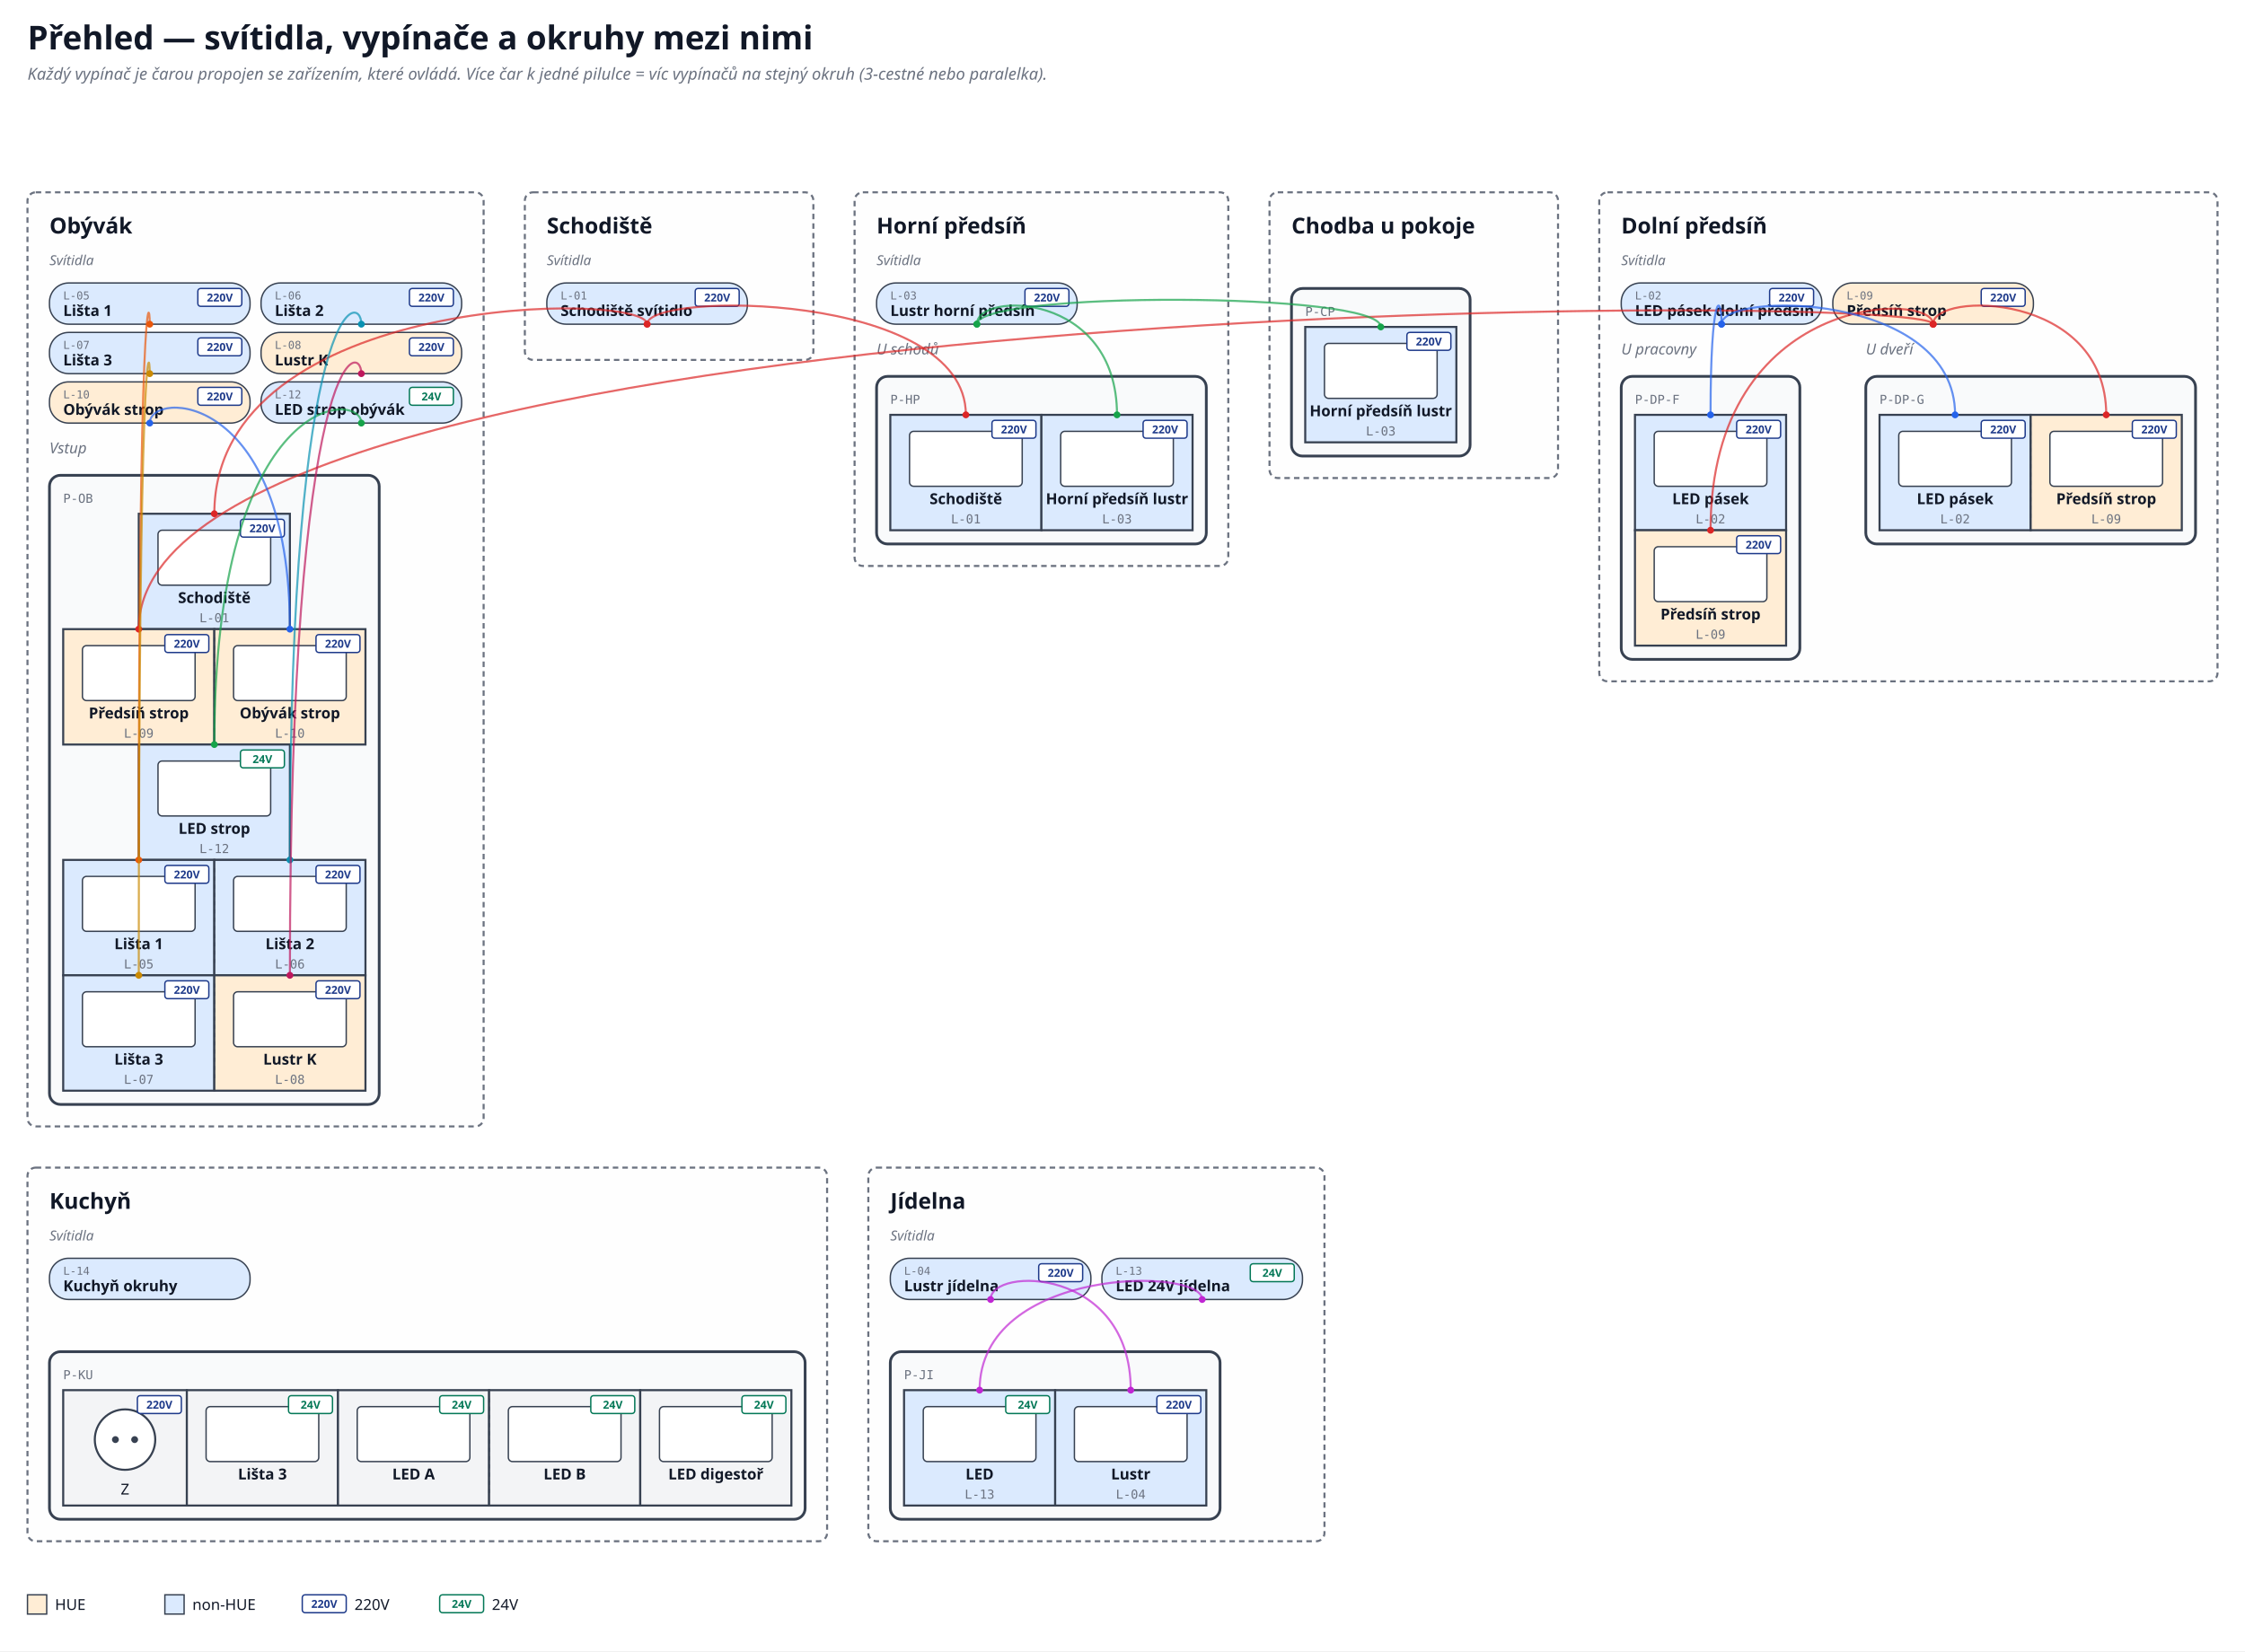
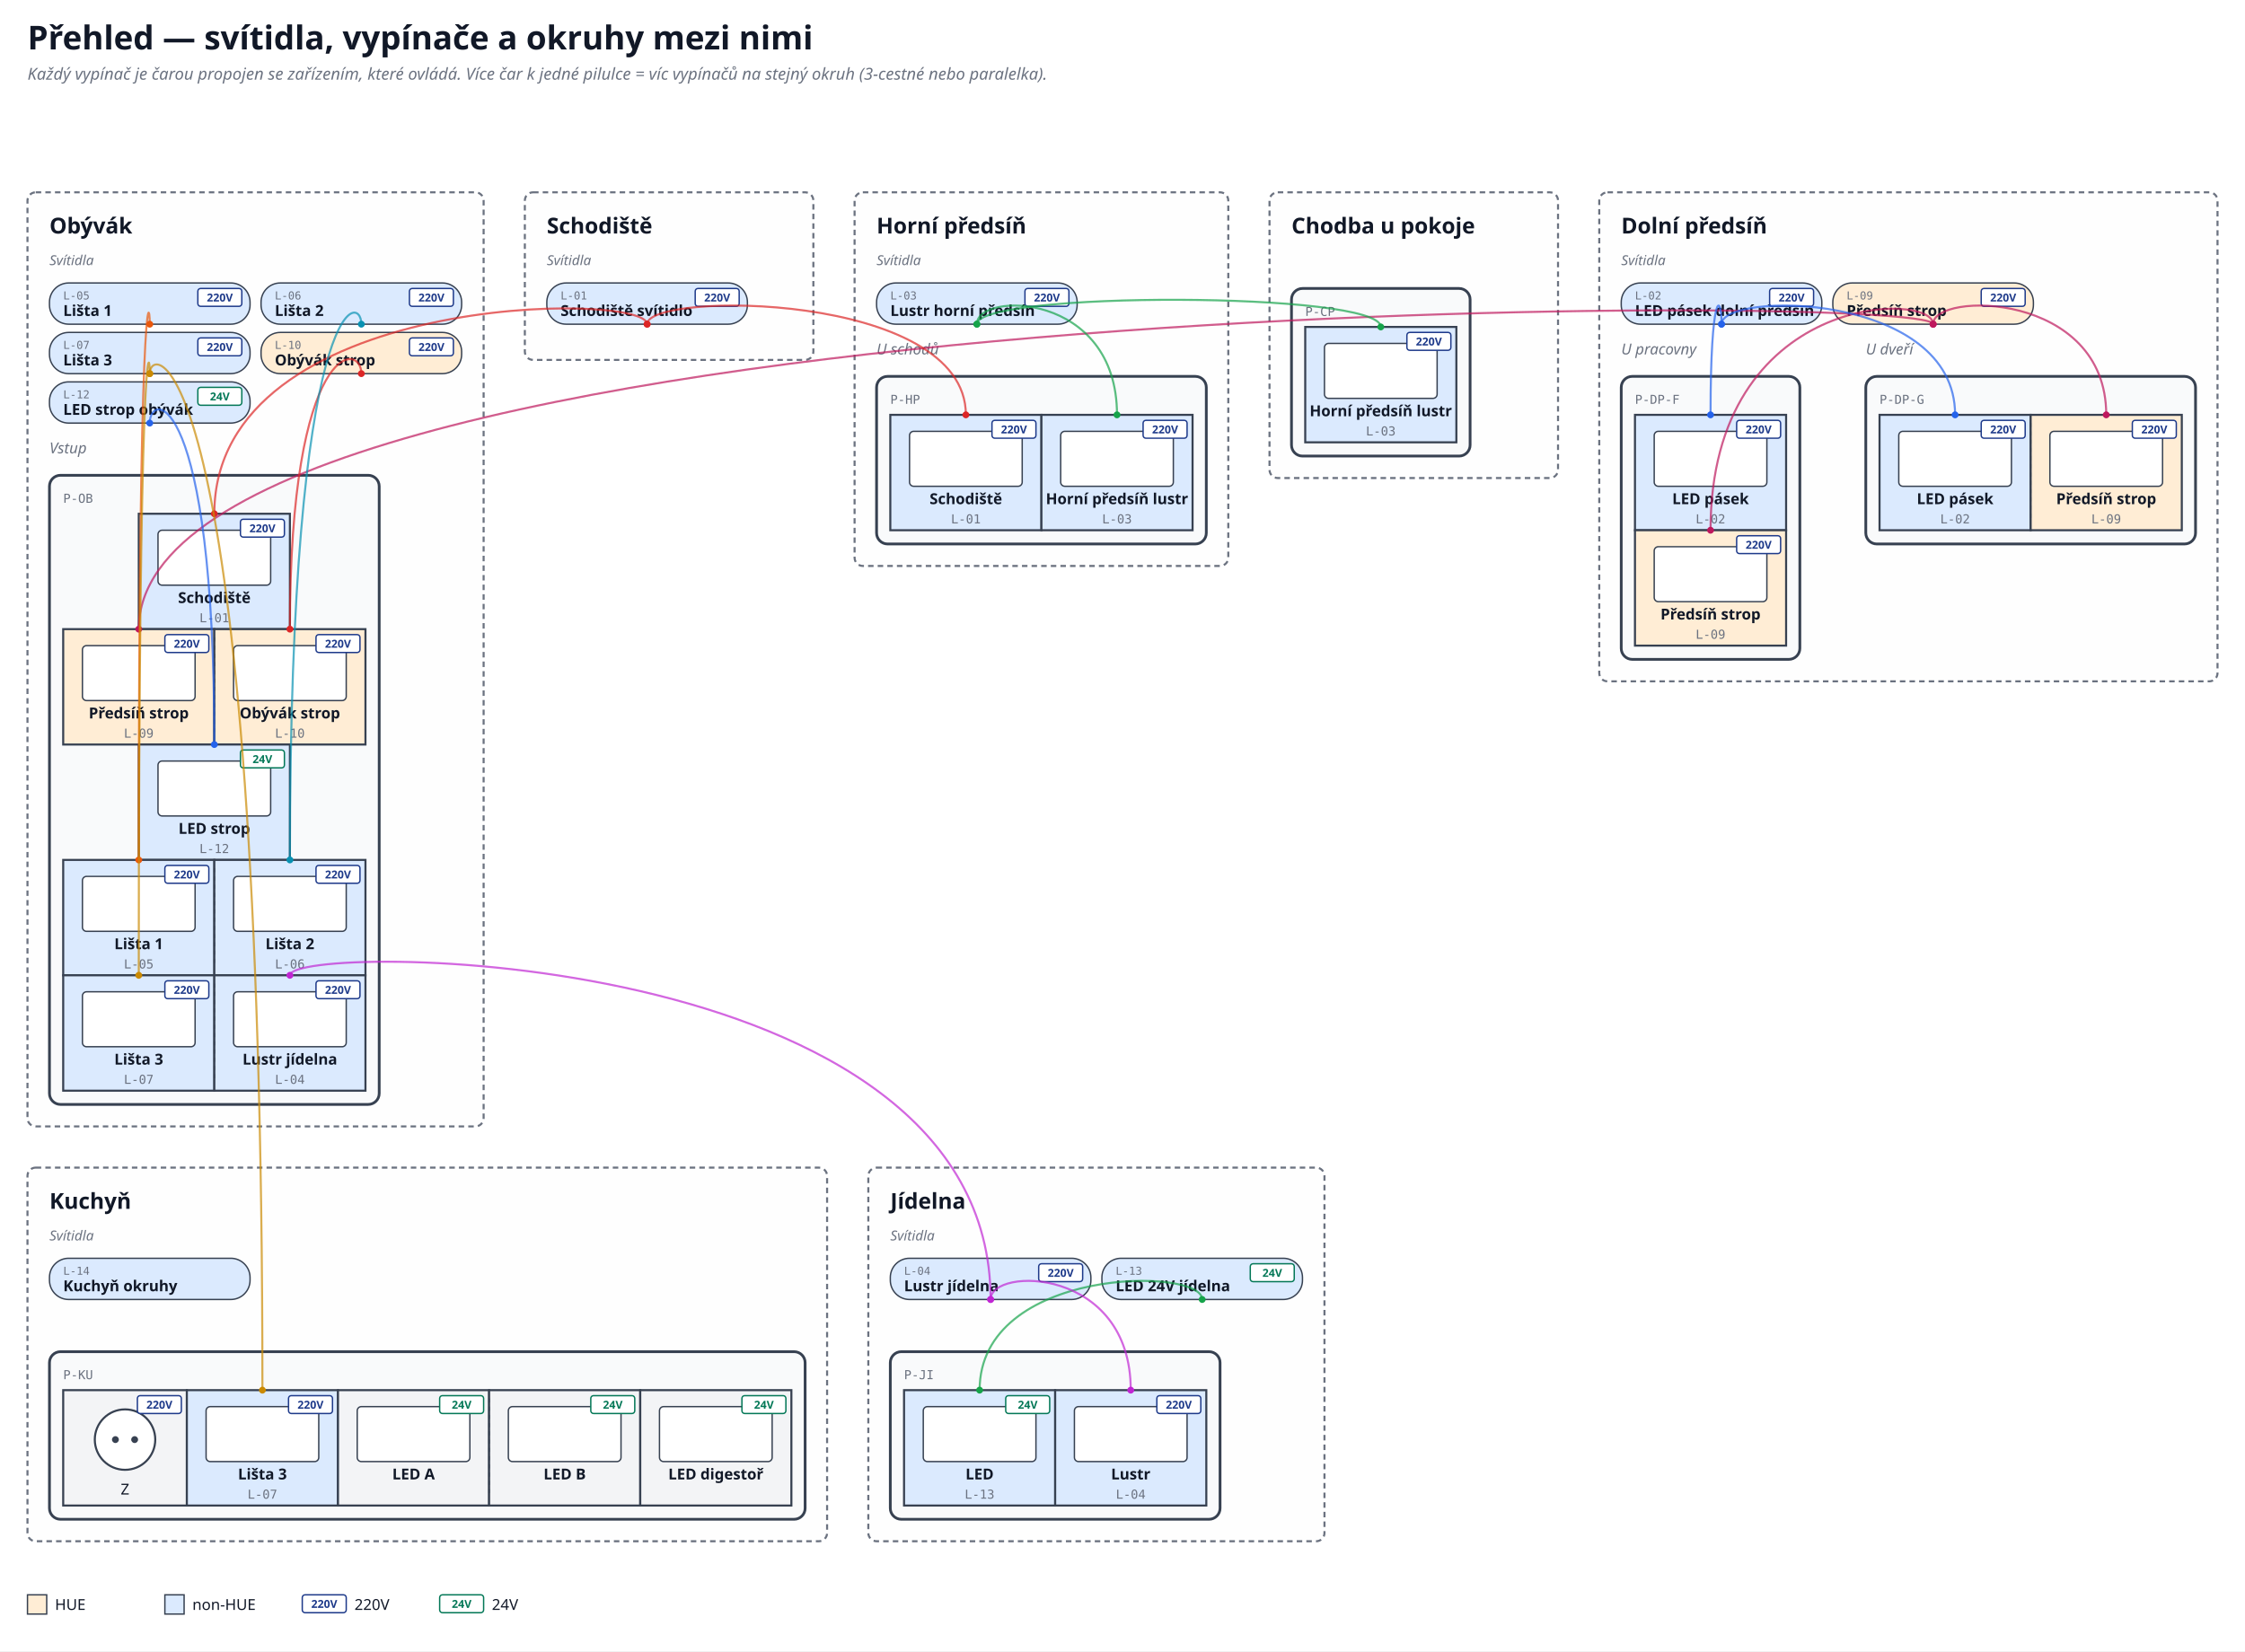
<svg xmlns="http://www.w3.org/2000/svg" viewBox="0 0 1634 1202" width="1634" height="1202" font-family="sans-serif">
  <rect width="100%" height="100%" fill="white" />
  <text x="20" y="36" font-size="24" font-weight="700" fill="#111827">Přehled — svítidla, vypínače a okruhy mezi nimi</text>
  <text x="20" y="58" font-size="12" font-style="italic" fill="#6b7280">Každý vypínač je čarou propojen se zařízením, které ovládá. Více čar k jedné pilulce = víc vypínačů na stejný okruh (3-cestné nebo paralelka).</text>
  <rect x="20" y="140" width="332" height="680" fill="#fefefe" stroke="#6b7280" stroke-width="1.5" stroke-dasharray="4,3" rx="6" ry="6" />
  <text x="36" y="170" font-size="16" font-weight="700" fill="#111827">Obývák</text>
  <text x="36" y="193" font-size="10" font-style="italic" fill="#6b7280">Svítidla</text>
  <rect x="36" y="206" width="146" height="30" fill="#dbeafe" stroke="#374151" stroke-width="1" rx="14" ry="14" />
  <text x="46" y="218" font-family="monospace" font-size="8" fill="#6b7280">L-05</text>
  <text x="46" y="230" font-size="11" font-weight="600" fill="#111827">Lišta 1</text>
  <rect x="144" y="210" width="32" height="13" fill="white" stroke="#1e3a8a" stroke-width="1" rx="2" ry="2" />
  <text x="160.0" y="219.5" text-anchor="middle" font-family="sans-serif" font-size="8" font-weight="700" fill="#1e3a8a">220V</text>
  <rect x="190" y="206" width="146" height="30" fill="#dbeafe" stroke="#374151" stroke-width="1" rx="14" ry="14" />
  <text x="200" y="218" font-family="monospace" font-size="8" fill="#6b7280">L-06</text>
  <text x="200" y="230" font-size="11" font-weight="600" fill="#111827">Lišta 2</text>
  <rect x="298" y="210" width="32" height="13" fill="white" stroke="#1e3a8a" stroke-width="1" rx="2" ry="2" />
  <text x="314.0" y="219.5" text-anchor="middle" font-family="sans-serif" font-size="8" font-weight="700" fill="#1e3a8a">220V</text>
  <rect x="36" y="242" width="146" height="30" fill="#dbeafe" stroke="#374151" stroke-width="1" rx="14" ry="14" />
  <text x="46" y="254" font-family="monospace" font-size="8" fill="#6b7280">L-07</text>
  <text x="46" y="266" font-size="11" font-weight="600" fill="#111827">Lišta 3</text>
  <rect x="144" y="246" width="32" height="13" fill="white" stroke="#1e3a8a" stroke-width="1" rx="2" ry="2" />
  <text x="160.0" y="255.5" text-anchor="middle" font-family="sans-serif" font-size="8" font-weight="700" fill="#1e3a8a">220V</text>
  <rect x="190" y="242" width="146" height="30" fill="#ffedd5" stroke="#374151" stroke-width="1" rx="14" ry="14" />
-   <text x="200" y="254" font-family="monospace" font-size="8" fill="#6b7280">L-08</text>
-   <text x="200" y="266" font-size="11" font-weight="600" fill="#111827">Lustr K</text>
+   <text x="200" y="254" font-family="monospace" font-size="8" fill="#6b7280">L-10</text>
+   <text x="200" y="266" font-size="11" font-weight="600" fill="#111827">Obývák strop</text>
  <rect x="298" y="246" width="32" height="13" fill="white" stroke="#1e3a8a" stroke-width="1" rx="2" ry="2" />
  <text x="314.0" y="255.5" text-anchor="middle" font-family="sans-serif" font-size="8" font-weight="700" fill="#1e3a8a">220V</text>
-   <rect x="36" y="278" width="146" height="30" fill="#ffedd5" stroke="#374151" stroke-width="1" rx="14" ry="14" />
-   <text x="46" y="290" font-family="monospace" font-size="8" fill="#6b7280">L-10</text>
-   <text x="46" y="302" font-size="11" font-weight="600" fill="#111827">Obývák strop</text>
-   <rect x="144" y="282" width="32" height="13" fill="white" stroke="#1e3a8a" stroke-width="1" rx="2" ry="2" />
-   <text x="160.0" y="291.5" text-anchor="middle" font-family="sans-serif" font-size="8" font-weight="700" fill="#1e3a8a">220V</text>
-   <rect x="190" y="278" width="146" height="30" fill="#dbeafe" stroke="#374151" stroke-width="1" rx="14" ry="14" />
-   <text x="200" y="290" font-family="monospace" font-size="8" fill="#6b7280">L-12</text>
-   <text x="200" y="302" font-size="11" font-weight="600" fill="#111827">LED strop obývák</text>
-   <rect x="298" y="282" width="32" height="13" fill="white" stroke="#047857" stroke-width="1" rx="2" ry="2" />
-   <text x="314.0" y="291.5" text-anchor="middle" font-family="sans-serif" font-size="8" font-weight="700" fill="#047857">24V</text>
+   <rect x="36" y="278" width="146" height="30" fill="#dbeafe" stroke="#374151" stroke-width="1" rx="14" ry="14" />
+   <text x="46" y="290" font-family="monospace" font-size="8" fill="#6b7280">L-12</text>
+   <text x="46" y="302" font-size="11" font-weight="600" fill="#111827">LED strop obývák</text>
+   <rect x="144" y="282" width="32" height="13" fill="white" stroke="#047857" stroke-width="1" rx="2" ry="2" />
+   <text x="160.0" y="291.5" text-anchor="middle" font-family="sans-serif" font-size="8" font-weight="700" fill="#047857">24V</text>
  <text x="36" y="330" font-size="11" font-style="italic" fill="#6b7280">Vstup</text>
  <rect x="36" y="346" width="240" height="458" fill="#f9fafb" stroke="#374151" stroke-width="2" rx="8" ry="8" />
  <rect x="101.0" y="374" width="110" height="84" fill="#dbeafe" stroke="#374151" stroke-width="1.5" />
  <rect x="115.0" y="386" width="82" height="40" fill="white" stroke="#374151" stroke-width="1" rx="3" ry="3" />
  <text x="156.0" y="439" text-anchor="middle" font-family="sans-serif" font-size="11" font-weight="600" fill="#111827">Schodiště</text>
  <text x="156.0" y="453" text-anchor="middle" font-family="monospace" font-size="9" fill="#6b7280">L-01</text>
  <rect x="175.0" y="378" width="32" height="13" fill="white" stroke="#1e3a8a" stroke-width="1" rx="2" ry="2" />
  <text x="191.0" y="387.5" text-anchor="middle" font-family="sans-serif" font-size="8" font-weight="700" fill="#1e3a8a">220V</text>
  <rect x="46.0" y="458" width="110" height="84" fill="#ffedd5" stroke="#374151" stroke-width="1.5" />
  <rect x="60.0" y="470" width="82" height="40" fill="white" stroke="#374151" stroke-width="1" rx="3" ry="3" />
  <text x="101.0" y="523" text-anchor="middle" font-family="sans-serif" font-size="11" font-weight="600" fill="#111827">Předsíň strop</text>
  <text x="101.0" y="537" text-anchor="middle" font-family="monospace" font-size="9" fill="#6b7280">L-09</text>
  <rect x="120.0" y="462" width="32" height="13" fill="white" stroke="#1e3a8a" stroke-width="1" rx="2" ry="2" />
  <text x="136.0" y="471.5" text-anchor="middle" font-family="sans-serif" font-size="8" font-weight="700" fill="#1e3a8a">220V</text>
  <rect x="156.0" y="458" width="110" height="84" fill="#ffedd5" stroke="#374151" stroke-width="1.5" />
  <rect x="170.0" y="470" width="82" height="40" fill="white" stroke="#374151" stroke-width="1" rx="3" ry="3" />
  <text x="211.0" y="523" text-anchor="middle" font-family="sans-serif" font-size="11" font-weight="600" fill="#111827">Obývák strop</text>
  <text x="211.0" y="537" text-anchor="middle" font-family="monospace" font-size="9" fill="#6b7280">L-10</text>
  <rect x="230.0" y="462" width="32" height="13" fill="white" stroke="#1e3a8a" stroke-width="1" rx="2" ry="2" />
  <text x="246.0" y="471.5" text-anchor="middle" font-family="sans-serif" font-size="8" font-weight="700" fill="#1e3a8a">220V</text>
  <line x1="156.0" y1="464" x2="156.0" y2="536" stroke="#374151" stroke-width="1" stroke-dasharray="3,3" />
  <rect x="101.0" y="542" width="110" height="84" fill="#dbeafe" stroke="#374151" stroke-width="1.5" />
  <rect x="115.0" y="554" width="82" height="40" fill="white" stroke="#374151" stroke-width="1" rx="3" ry="3" />
  <text x="156.0" y="607" text-anchor="middle" font-family="sans-serif" font-size="11" font-weight="600" fill="#111827">LED strop</text>
  <text x="156.0" y="621" text-anchor="middle" font-family="monospace" font-size="9" fill="#6b7280">L-12</text>
  <rect x="175.0" y="546" width="32" height="13" fill="white" stroke="#047857" stroke-width="1" rx="2" ry="2" />
  <text x="191.0" y="555.5" text-anchor="middle" font-family="sans-serif" font-size="8" font-weight="700" fill="#047857">24V</text>
  <rect x="46.0" y="626" width="110" height="84" fill="#dbeafe" stroke="#374151" stroke-width="1.5" />
  <rect x="60.0" y="638" width="82" height="40" fill="white" stroke="#374151" stroke-width="1" rx="3" ry="3" />
  <text x="101.0" y="691" text-anchor="middle" font-family="sans-serif" font-size="11" font-weight="600" fill="#111827">Lišta 1</text>
  <text x="101.0" y="705" text-anchor="middle" font-family="monospace" font-size="9" fill="#6b7280">L-05</text>
  <rect x="120.0" y="630" width="32" height="13" fill="white" stroke="#1e3a8a" stroke-width="1" rx="2" ry="2" />
  <text x="136.0" y="639.5" text-anchor="middle" font-family="sans-serif" font-size="8" font-weight="700" fill="#1e3a8a">220V</text>
  <rect x="156.0" y="626" width="110" height="84" fill="#dbeafe" stroke="#374151" stroke-width="1.5" />
  <rect x="170.0" y="638" width="82" height="40" fill="white" stroke="#374151" stroke-width="1" rx="3" ry="3" />
  <text x="211.0" y="691" text-anchor="middle" font-family="sans-serif" font-size="11" font-weight="600" fill="#111827">Lišta 2</text>
  <text x="211.0" y="705" text-anchor="middle" font-family="monospace" font-size="9" fill="#6b7280">L-06</text>
  <rect x="230.0" y="630" width="32" height="13" fill="white" stroke="#1e3a8a" stroke-width="1" rx="2" ry="2" />
  <text x="246.0" y="639.5" text-anchor="middle" font-family="sans-serif" font-size="8" font-weight="700" fill="#1e3a8a">220V</text>
  <line x1="156.0" y1="632" x2="156.0" y2="704" stroke="#374151" stroke-width="1" stroke-dasharray="3,3" />
  <rect x="46.0" y="710" width="110" height="84" fill="#dbeafe" stroke="#374151" stroke-width="1.5" />
  <rect x="60.0" y="722" width="82" height="40" fill="white" stroke="#374151" stroke-width="1" rx="3" ry="3" />
  <text x="101.0" y="775" text-anchor="middle" font-family="sans-serif" font-size="11" font-weight="600" fill="#111827">Lišta 3</text>
  <text x="101.0" y="789" text-anchor="middle" font-family="monospace" font-size="9" fill="#6b7280">L-07</text>
  <rect x="120.0" y="714" width="32" height="13" fill="white" stroke="#1e3a8a" stroke-width="1" rx="2" ry="2" />
  <text x="136.0" y="723.5" text-anchor="middle" font-family="sans-serif" font-size="8" font-weight="700" fill="#1e3a8a">220V</text>
-   <rect x="156.0" y="710" width="110" height="84" fill="#ffedd5" stroke="#374151" stroke-width="1.5" />
+   <rect x="156.0" y="710" width="110" height="84" fill="#dbeafe" stroke="#374151" stroke-width="1.5" />
  <rect x="170.0" y="722" width="82" height="40" fill="white" stroke="#374151" stroke-width="1" rx="3" ry="3" />
-   <text x="211.0" y="775" text-anchor="middle" font-family="sans-serif" font-size="11" font-weight="600" fill="#111827">Lustr K</text>
-   <text x="211.0" y="789" text-anchor="middle" font-family="monospace" font-size="9" fill="#6b7280">L-08</text>
+   <text x="211.0" y="775" text-anchor="middle" font-family="sans-serif" font-size="11" font-weight="600" fill="#111827">Lustr jídelna</text>
+   <text x="211.0" y="789" text-anchor="middle" font-family="monospace" font-size="9" fill="#6b7280">L-04</text>
  <rect x="230.0" y="714" width="32" height="13" fill="white" stroke="#1e3a8a" stroke-width="1" rx="2" ry="2" />
  <text x="246.0" y="723.5" text-anchor="middle" font-family="sans-serif" font-size="8" font-weight="700" fill="#1e3a8a">220V</text>
  <line x1="156.0" y1="716" x2="156.0" y2="788" stroke="#374151" stroke-width="1" stroke-dasharray="3,3" />
  <text x="46" y="366" font-family="monospace" font-size="9" fill="#6b7280">P-OB</text>
  <rect x="382" y="140" width="210" height="122" fill="#fefefe" stroke="#6b7280" stroke-width="1.5" stroke-dasharray="4,3" rx="6" ry="6" />
  <text x="398" y="170" font-size="16" font-weight="700" fill="#111827">Schodiště</text>
  <text x="398" y="193" font-size="10" font-style="italic" fill="#6b7280">Svítidla</text>
  <rect x="398" y="206" width="146" height="30" fill="#dbeafe" stroke="#374151" stroke-width="1" rx="14" ry="14" />
  <text x="408" y="218" font-family="monospace" font-size="8" fill="#6b7280">L-01</text>
  <text x="408" y="230" font-size="11" font-weight="600" fill="#111827">Schodiště svítidlo</text>
  <rect x="506" y="210" width="32" height="13" fill="white" stroke="#1e3a8a" stroke-width="1" rx="2" ry="2" />
  <text x="522.0" y="219.5" text-anchor="middle" font-family="sans-serif" font-size="8" font-weight="700" fill="#1e3a8a">220V</text>
  <rect x="622" y="140" width="272" height="272" fill="#fefefe" stroke="#6b7280" stroke-width="1.5" stroke-dasharray="4,3" rx="6" ry="6" />
  <text x="638" y="170" font-size="16" font-weight="700" fill="#111827">Horní předsíň</text>
  <text x="638" y="193" font-size="10" font-style="italic" fill="#6b7280">Svítidla</text>
  <rect x="638" y="206" width="146" height="30" fill="#dbeafe" stroke="#374151" stroke-width="1" rx="14" ry="14" />
  <text x="648" y="218" font-family="monospace" font-size="8" fill="#6b7280">L-03</text>
  <text x="648" y="230" font-size="11" font-weight="600" fill="#111827">Lustr horní předsíň</text>
  <rect x="746" y="210" width="32" height="13" fill="white" stroke="#1e3a8a" stroke-width="1" rx="2" ry="2" />
  <text x="762.0" y="219.5" text-anchor="middle" font-family="sans-serif" font-size="8" font-weight="700" fill="#1e3a8a">220V</text>
  <text x="638" y="258" font-size="11" font-style="italic" fill="#6b7280">U schodů</text>
  <rect x="638" y="274" width="240" height="122" fill="#f9fafb" stroke="#374151" stroke-width="2" rx="8" ry="8" />
  <rect x="648" y="302" width="110" height="84" fill="#dbeafe" stroke="#374151" stroke-width="1.5" />
  <rect x="662" y="314" width="82" height="40" fill="white" stroke="#374151" stroke-width="1" rx="3" ry="3" />
  <text x="703.0" y="367" text-anchor="middle" font-family="sans-serif" font-size="11" font-weight="600" fill="#111827">Schodiště</text>
  <text x="703.0" y="381" text-anchor="middle" font-family="monospace" font-size="9" fill="#6b7280">L-01</text>
  <rect x="722" y="306" width="32" height="13" fill="white" stroke="#1e3a8a" stroke-width="1" rx="2" ry="2" />
  <text x="738.0" y="315.5" text-anchor="middle" font-family="sans-serif" font-size="8" font-weight="700" fill="#1e3a8a">220V</text>
  <rect x="758" y="302" width="110" height="84" fill="#dbeafe" stroke="#374151" stroke-width="1.5" />
  <rect x="772" y="314" width="82" height="40" fill="white" stroke="#374151" stroke-width="1" rx="3" ry="3" />
  <text x="813.0" y="367" text-anchor="middle" font-family="sans-serif" font-size="11" font-weight="600" fill="#111827">Horní předsíň lustr</text>
  <text x="813.0" y="381" text-anchor="middle" font-family="monospace" font-size="9" fill="#6b7280">L-03</text>
  <rect x="832" y="306" width="32" height="13" fill="white" stroke="#1e3a8a" stroke-width="1" rx="2" ry="2" />
  <text x="848.0" y="315.5" text-anchor="middle" font-family="sans-serif" font-size="8" font-weight="700" fill="#1e3a8a">220V</text>
  <text x="648" y="294" font-family="monospace" font-size="9" fill="#6b7280">P-HP</text>
  <rect x="924" y="140" width="210" height="208" fill="#fefefe" stroke="#6b7280" stroke-width="1.5" stroke-dasharray="4,3" rx="6" ry="6" />
  <text x="940" y="170" font-size="16" font-weight="700" fill="#111827">Chodba u pokoje</text>
  <rect x="940" y="210" width="130" height="122" fill="#f9fafb" stroke="#374151" stroke-width="2" rx="8" ry="8" />
  <rect x="950" y="238" width="110" height="84" fill="#dbeafe" stroke="#374151" stroke-width="1.5" />
  <rect x="964" y="250" width="82" height="40" fill="white" stroke="#374151" stroke-width="1" rx="3" ry="3" />
  <text x="1005.0" y="303" text-anchor="middle" font-family="sans-serif" font-size="11" font-weight="600" fill="#111827">Horní předsíň lustr</text>
  <text x="1005.0" y="317" text-anchor="middle" font-family="monospace" font-size="9" fill="#6b7280">L-03</text>
  <rect x="1024" y="242" width="32" height="13" fill="white" stroke="#1e3a8a" stroke-width="1" rx="2" ry="2" />
  <text x="1040.0" y="251.5" text-anchor="middle" font-family="sans-serif" font-size="8" font-weight="700" fill="#1e3a8a">220V</text>
  <text x="950" y="230" font-family="monospace" font-size="9" fill="#6b7280">P-CP</text>
  <rect x="1164" y="140" width="450" height="356" fill="#fefefe" stroke="#6b7280" stroke-width="1.5" stroke-dasharray="4,3" rx="6" ry="6" />
  <text x="1180" y="170" font-size="16" font-weight="700" fill="#111827">Dolní předsíň</text>
  <text x="1180" y="193" font-size="10" font-style="italic" fill="#6b7280">Svítidla</text>
  <rect x="1180" y="206" width="146" height="30" fill="#dbeafe" stroke="#374151" stroke-width="1" rx="14" ry="14" />
  <text x="1190" y="218" font-family="monospace" font-size="8" fill="#6b7280">L-02</text>
  <text x="1190" y="230" font-size="11" font-weight="600" fill="#111827">LED pásek dolní předsíň</text>
  <rect x="1288" y="210" width="32" height="13" fill="white" stroke="#1e3a8a" stroke-width="1" rx="2" ry="2" />
  <text x="1304.0" y="219.5" text-anchor="middle" font-family="sans-serif" font-size="8" font-weight="700" fill="#1e3a8a">220V</text>
  <rect x="1334" y="206" width="146" height="30" fill="#ffedd5" stroke="#374151" stroke-width="1" rx="14" ry="14" />
  <text x="1344" y="218" font-family="monospace" font-size="8" fill="#6b7280">L-09</text>
  <text x="1344" y="230" font-size="11" font-weight="600" fill="#111827">Předsíň strop</text>
  <rect x="1442" y="210" width="32" height="13" fill="white" stroke="#1e3a8a" stroke-width="1" rx="2" ry="2" />
  <text x="1458.0" y="219.5" text-anchor="middle" font-family="sans-serif" font-size="8" font-weight="700" fill="#1e3a8a">220V</text>
  <text x="1180" y="258" font-size="11" font-style="italic" fill="#6b7280">U pracovny</text>
  <rect x="1180" y="274" width="130" height="206" fill="#f9fafb" stroke="#374151" stroke-width="2" rx="8" ry="8" />
  <rect x="1190.0" y="302" width="110" height="84" fill="#dbeafe" stroke="#374151" stroke-width="1.5" />
  <rect x="1204.0" y="314" width="82" height="40" fill="white" stroke="#374151" stroke-width="1" rx="3" ry="3" />
  <text x="1245.0" y="367" text-anchor="middle" font-family="sans-serif" font-size="11" font-weight="600" fill="#111827">LED pásek</text>
  <text x="1245.0" y="381" text-anchor="middle" font-family="monospace" font-size="9" fill="#6b7280">L-02</text>
  <rect x="1264.0" y="306" width="32" height="13" fill="white" stroke="#1e3a8a" stroke-width="1" rx="2" ry="2" />
  <text x="1280.0" y="315.5" text-anchor="middle" font-family="sans-serif" font-size="8" font-weight="700" fill="#1e3a8a">220V</text>
  <rect x="1190.0" y="386" width="110" height="84" fill="#ffedd5" stroke="#374151" stroke-width="1.5" />
  <rect x="1204.0" y="398" width="82" height="40" fill="white" stroke="#374151" stroke-width="1" rx="3" ry="3" />
  <text x="1245.0" y="451" text-anchor="middle" font-family="sans-serif" font-size="11" font-weight="600" fill="#111827">Předsíň strop</text>
  <text x="1245.0" y="465" text-anchor="middle" font-family="monospace" font-size="9" fill="#6b7280">L-09</text>
  <rect x="1264.0" y="390" width="32" height="13" fill="white" stroke="#1e3a8a" stroke-width="1" rx="2" ry="2" />
  <text x="1280.0" y="399.5" text-anchor="middle" font-family="sans-serif" font-size="8" font-weight="700" fill="#1e3a8a">220V</text>
  <text x="1190" y="294" font-family="monospace" font-size="9" fill="#6b7280">P-DP-F</text>
  <text x="1358" y="258" font-size="11" font-style="italic" fill="#6b7280">U dveří</text>
  <rect x="1358" y="274" width="240" height="122" fill="#f9fafb" stroke="#374151" stroke-width="2" rx="8" ry="8" />
  <rect x="1368" y="302" width="110" height="84" fill="#dbeafe" stroke="#374151" stroke-width="1.5" />
  <rect x="1382" y="314" width="82" height="40" fill="white" stroke="#374151" stroke-width="1" rx="3" ry="3" />
  <text x="1423.0" y="367" text-anchor="middle" font-family="sans-serif" font-size="11" font-weight="600" fill="#111827">LED pásek</text>
  <text x="1423.0" y="381" text-anchor="middle" font-family="monospace" font-size="9" fill="#6b7280">L-02</text>
  <rect x="1442" y="306" width="32" height="13" fill="white" stroke="#1e3a8a" stroke-width="1" rx="2" ry="2" />
  <text x="1458.0" y="315.5" text-anchor="middle" font-family="sans-serif" font-size="8" font-weight="700" fill="#1e3a8a">220V</text>
  <rect x="1478" y="302" width="110" height="84" fill="#ffedd5" stroke="#374151" stroke-width="1.5" />
  <rect x="1492" y="314" width="82" height="40" fill="white" stroke="#374151" stroke-width="1" rx="3" ry="3" />
  <text x="1533.0" y="367" text-anchor="middle" font-family="sans-serif" font-size="11" font-weight="600" fill="#111827">Předsíň strop</text>
  <text x="1533.0" y="381" text-anchor="middle" font-family="monospace" font-size="9" fill="#6b7280">L-09</text>
  <rect x="1552" y="306" width="32" height="13" fill="white" stroke="#1e3a8a" stroke-width="1" rx="2" ry="2" />
  <text x="1568.0" y="315.5" text-anchor="middle" font-family="sans-serif" font-size="8" font-weight="700" fill="#1e3a8a">220V</text>
  <line x1="1478" y1="308" x2="1478" y2="380" stroke="#374151" stroke-width="1" stroke-dasharray="3,3" />
  <text x="1368" y="294" font-family="monospace" font-size="9" fill="#6b7280">P-DP-G</text>
  <rect x="20" y="850" width="582" height="272" fill="#fefefe" stroke="#6b7280" stroke-width="1.5" stroke-dasharray="4,3" rx="6" ry="6" />
  <text x="36" y="880" font-size="16" font-weight="700" fill="#111827">Kuchyň</text>
  <text x="36" y="903" font-size="10" font-style="italic" fill="#6b7280">Svítidla</text>
  <rect x="36" y="916" width="146" height="30" fill="#dbeafe" stroke="#374151" stroke-width="1" rx="14" ry="14" />
  <text x="46" y="928" font-family="monospace" font-size="8" fill="#6b7280">L-14</text>
  <text x="46" y="940" font-size="11" font-weight="600" fill="#111827">Kuchyň okruhy</text>
  <rect x="36" y="984" width="550" height="122" fill="#f9fafb" stroke="#374151" stroke-width="2" rx="8" ry="8" />
  <rect x="46" y="1012" width="90" height="84" fill="#f3f4f6" stroke="#374151" stroke-width="1.5" />
  <circle cx="91.0" cy="1048.0" r="22" fill="white" stroke="#374151" stroke-width="1.5" />
  <circle cx="84.0" cy="1048.0" r="2.5" fill="#374151" />
  <circle cx="98.0" cy="1048.0" r="2.5" fill="#374151" />
  <text x="91.0" y="1088" text-anchor="middle" font-family="sans-serif" font-size="11" fill="#111827">Z</text>
  <rect x="100" y="1016" width="32" height="13" fill="white" stroke="#1e3a8a" stroke-width="1" rx="2" ry="2" />
  <text x="116.0" y="1025.5" text-anchor="middle" font-family="sans-serif" font-size="8" font-weight="700" fill="#1e3a8a">220V</text>
-   <rect x="136" y="1012" width="110" height="84" fill="#f3f4f6" stroke="#374151" stroke-width="1.5" />
+   <rect x="136" y="1012" width="110" height="84" fill="#dbeafe" stroke="#374151" stroke-width="1.5" />
  <rect x="150" y="1024" width="82" height="40" fill="white" stroke="#374151" stroke-width="1" rx="3" ry="3" />
  <text x="191.0" y="1077" text-anchor="middle" font-family="sans-serif" font-size="11" font-weight="600" fill="#111827">Lišta 3</text>
-   <rect x="210" y="1016" width="32" height="13" fill="white" stroke="#047857" stroke-width="1" rx="2" ry="2" />
-   <text x="226.0" y="1025.5" text-anchor="middle" font-family="sans-serif" font-size="8" font-weight="700" fill="#047857">24V</text>
+   <text x="191.0" y="1091" text-anchor="middle" font-family="monospace" font-size="9" fill="#6b7280">L-07</text>
+   <rect x="210" y="1016" width="32" height="13" fill="white" stroke="#1e3a8a" stroke-width="1" rx="2" ry="2" />
+   <text x="226.0" y="1025.5" text-anchor="middle" font-family="sans-serif" font-size="8" font-weight="700" fill="#1e3a8a">220V</text>
  <rect x="246" y="1012" width="110" height="84" fill="#f3f4f6" stroke="#374151" stroke-width="1.5" />
  <rect x="260" y="1024" width="82" height="40" fill="white" stroke="#374151" stroke-width="1" rx="3" ry="3" />
  <text x="301.0" y="1077" text-anchor="middle" font-family="sans-serif" font-size="11" font-weight="600" fill="#111827">LED A</text>
  <rect x="320" y="1016" width="32" height="13" fill="white" stroke="#047857" stroke-width="1" rx="2" ry="2" />
  <text x="336.0" y="1025.5" text-anchor="middle" font-family="sans-serif" font-size="8" font-weight="700" fill="#047857">24V</text>
  <rect x="356" y="1012" width="110" height="84" fill="#f3f4f6" stroke="#374151" stroke-width="1.5" />
  <rect x="370" y="1024" width="82" height="40" fill="white" stroke="#374151" stroke-width="1" rx="3" ry="3" />
  <text x="411.0" y="1077" text-anchor="middle" font-family="sans-serif" font-size="11" font-weight="600" fill="#111827">LED B</text>
  <rect x="430" y="1016" width="32" height="13" fill="white" stroke="#047857" stroke-width="1" rx="2" ry="2" />
  <text x="446.0" y="1025.5" text-anchor="middle" font-family="sans-serif" font-size="8" font-weight="700" fill="#047857">24V</text>
  <line x1="356" y1="1018" x2="356" y2="1090" stroke="#374151" stroke-width="1" stroke-dasharray="3,3" />
  <rect x="466" y="1012" width="110" height="84" fill="#f3f4f6" stroke="#374151" stroke-width="1.5" />
  <rect x="480" y="1024" width="82" height="40" fill="white" stroke="#374151" stroke-width="1" rx="3" ry="3" />
  <text x="521.0" y="1077" text-anchor="middle" font-family="sans-serif" font-size="11" font-weight="600" fill="#111827">LED digestoř</text>
  <rect x="540" y="1016" width="32" height="13" fill="white" stroke="#047857" stroke-width="1" rx="2" ry="2" />
  <text x="556.0" y="1025.5" text-anchor="middle" font-family="sans-serif" font-size="8" font-weight="700" fill="#047857">24V</text>
  <text x="46" y="1004" font-family="monospace" font-size="9" fill="#6b7280">P-KU</text>
  <rect x="632" y="850" width="332" height="272" fill="#fefefe" stroke="#6b7280" stroke-width="1.5" stroke-dasharray="4,3" rx="6" ry="6" />
  <text x="648" y="880" font-size="16" font-weight="700" fill="#111827">Jídelna</text>
  <text x="648" y="903" font-size="10" font-style="italic" fill="#6b7280">Svítidla</text>
  <rect x="648" y="916" width="146" height="30" fill="#dbeafe" stroke="#374151" stroke-width="1" rx="14" ry="14" />
  <text x="658" y="928" font-family="monospace" font-size="8" fill="#6b7280">L-04</text>
  <text x="658" y="940" font-size="11" font-weight="600" fill="#111827">Lustr jídelna</text>
  <rect x="756" y="920" width="32" height="13" fill="white" stroke="#1e3a8a" stroke-width="1" rx="2" ry="2" />
  <text x="772.0" y="929.5" text-anchor="middle" font-family="sans-serif" font-size="8" font-weight="700" fill="#1e3a8a">220V</text>
  <rect x="802" y="916" width="146" height="30" fill="#dbeafe" stroke="#374151" stroke-width="1" rx="14" ry="14" />
  <text x="812" y="928" font-family="monospace" font-size="8" fill="#6b7280">L-13</text>
  <text x="812" y="940" font-size="11" font-weight="600" fill="#111827">LED 24V jídelna</text>
  <rect x="910" y="920" width="32" height="13" fill="white" stroke="#047857" stroke-width="1" rx="2" ry="2" />
  <text x="926.0" y="929.5" text-anchor="middle" font-family="sans-serif" font-size="8" font-weight="700" fill="#047857">24V</text>
  <rect x="648" y="984" width="240" height="122" fill="#f9fafb" stroke="#374151" stroke-width="2" rx="8" ry="8" />
  <rect x="658" y="1012" width="110" height="84" fill="#dbeafe" stroke="#374151" stroke-width="1.5" />
  <rect x="672" y="1024" width="82" height="40" fill="white" stroke="#374151" stroke-width="1" rx="3" ry="3" />
  <text x="713.0" y="1077" text-anchor="middle" font-family="sans-serif" font-size="11" font-weight="600" fill="#111827">LED</text>
  <text x="713.0" y="1091" text-anchor="middle" font-family="monospace" font-size="9" fill="#6b7280">L-13</text>
  <rect x="732" y="1016" width="32" height="13" fill="white" stroke="#047857" stroke-width="1" rx="2" ry="2" />
  <text x="748.0" y="1025.5" text-anchor="middle" font-family="sans-serif" font-size="8" font-weight="700" fill="#047857">24V</text>
  <rect x="768" y="1012" width="110" height="84" fill="#dbeafe" stroke="#374151" stroke-width="1.5" />
  <rect x="782" y="1024" width="82" height="40" fill="white" stroke="#374151" stroke-width="1" rx="3" ry="3" />
  <text x="823.0" y="1077" text-anchor="middle" font-family="sans-serif" font-size="11" font-weight="600" fill="#111827">Lustr</text>
  <text x="823.0" y="1091" text-anchor="middle" font-family="monospace" font-size="9" fill="#6b7280">L-04</text>
  <rect x="842" y="1016" width="32" height="13" fill="white" stroke="#1e3a8a" stroke-width="1" rx="2" ry="2" />
  <text x="858.0" y="1025.5" text-anchor="middle" font-family="sans-serif" font-size="8" font-weight="700" fill="#1e3a8a">220V</text>
  <line x1="768" y1="1018" x2="768" y2="1090" stroke="#374151" stroke-width="1" stroke-dasharray="3,3" />
  <text x="658" y="1004" font-family="monospace" font-size="9" fill="#6b7280">P-JI</text>
  <path d="M 156.0 374 C 156.0 212, 471.0 212, 471.0 236" fill="none" stroke="#dc2626" stroke-width="1.5" opacity="0.7" />
  <circle cx="156.0" cy="374" r="2.5" fill="#dc2626" />
  <circle cx="471.0" cy="236" r="2.5" fill="#dc2626" />
-   <path d="M 101.0 458 C 101.0 212, 1407.0 212, 1407.0 236" fill="none" stroke="#dc2626" stroke-width="1.5" opacity="0.7" />
-   <circle cx="101.0" cy="458" r="2.5" fill="#dc2626" />
-   <circle cx="1407.0" cy="236" r="2.5" fill="#dc2626" />
-   <path d="M 211.0 458 C 211.0 284, 109.0 284, 109.0 308" fill="none" stroke="#2563eb" stroke-width="1.5" opacity="0.7" />
-   <circle cx="211.0" cy="458" r="2.5" fill="#2563eb" />
+   <path d="M 101.0 458 C 101.0 212, 1407.0 212, 1407.0 236" fill="none" stroke="#be185d" stroke-width="1.5" opacity="0.7" />
+   <circle cx="101.0" cy="458" r="2.5" fill="#be185d" />
+   <circle cx="1407.0" cy="236" r="2.5" fill="#be185d" />
+   <path d="M 211.0 458 C 211.0 248, 263.0 248, 263.0 272" fill="none" stroke="#dc2626" stroke-width="1.5" opacity="0.7" />
+   <circle cx="211.0" cy="458" r="2.5" fill="#dc2626" />
+   <circle cx="263.0" cy="272" r="2.5" fill="#dc2626" />
+   <path d="M 156.0 542 C 156.0 284, 109.0 284, 109.0 308" fill="none" stroke="#2563eb" stroke-width="1.5" opacity="0.7" />
+   <circle cx="156.0" cy="542" r="2.5" fill="#2563eb" />
  <circle cx="109.0" cy="308" r="2.5" fill="#2563eb" />
-   <path d="M 156.0 542 C 156.0 284, 263.0 284, 263.0 308" fill="none" stroke="#16a34a" stroke-width="1.5" opacity="0.7" />
-   <circle cx="156.0" cy="542" r="2.5" fill="#16a34a" />
-   <circle cx="263.0" cy="308" r="2.5" fill="#16a34a" />
  <path d="M 101.0 626 C 101.0 212, 109.0 212, 109.0 236" fill="none" stroke="#ea580c" stroke-width="1.5" opacity="0.7" />
  <circle cx="101.0" cy="626" r="2.5" fill="#ea580c" />
  <circle cx="109.0" cy="236" r="2.5" fill="#ea580c" />
  <path d="M 211.0 626 C 211.0 212, 263.0 212, 263.0 236" fill="none" stroke="#0891b2" stroke-width="1.5" opacity="0.7" />
  <circle cx="211.0" cy="626" r="2.5" fill="#0891b2" />
  <circle cx="263.0" cy="236" r="2.5" fill="#0891b2" />
  <path d="M 101.0 710 C 101.0 248, 109.0 248, 109.0 272" fill="none" stroke="#ca8a04" stroke-width="1.5" opacity="0.7" />
  <circle cx="101.0" cy="710" r="2.5" fill="#ca8a04" />
  <circle cx="109.0" cy="272" r="2.5" fill="#ca8a04" />
-   <path d="M 211.0 710 C 211.0 248, 263.0 248, 263.0 272" fill="none" stroke="#be185d" stroke-width="1.5" opacity="0.7" />
-   <circle cx="211.0" cy="710" r="2.5" fill="#be185d" />
-   <circle cx="263.0" cy="272" r="2.5" fill="#be185d" />
+   <path d="M 211.0 710 C 211.0 686, 721.0 686, 721.0 946" fill="none" stroke="#c026d3" stroke-width="1.5" opacity="0.7" />
+   <circle cx="211.0" cy="710" r="2.5" fill="#c026d3" />
+   <circle cx="721.0" cy="946" r="2.5" fill="#c026d3" />
  <path d="M 1245.0 302 C 1245.0 212, 1253.0 212, 1253.0 236" fill="none" stroke="#2563eb" stroke-width="1.5" opacity="0.7" />
  <circle cx="1245.0" cy="302" r="2.5" fill="#2563eb" />
  <circle cx="1253.0" cy="236" r="2.5" fill="#2563eb" />
-   <path d="M 1245.0 386 C 1245.0 212, 1407.0 212, 1407.0 236" fill="none" stroke="#dc2626" stroke-width="1.5" opacity="0.7" />
-   <circle cx="1245.0" cy="386" r="2.5" fill="#dc2626" />
-   <circle cx="1407.0" cy="236" r="2.5" fill="#dc2626" />
+   <path d="M 1245.0 386 C 1245.0 212, 1407.0 212, 1407.0 236" fill="none" stroke="#be185d" stroke-width="1.5" opacity="0.7" />
+   <circle cx="1245.0" cy="386" r="2.5" fill="#be185d" />
+   <circle cx="1407.0" cy="236" r="2.5" fill="#be185d" />
  <path d="M 1423.0 302 C 1423.0 212, 1253.0 212, 1253.0 236" fill="none" stroke="#2563eb" stroke-width="1.5" opacity="0.7" />
  <circle cx="1423.0" cy="302" r="2.5" fill="#2563eb" />
  <circle cx="1253.0" cy="236" r="2.5" fill="#2563eb" />
-   <path d="M 1533.0 302 C 1533.0 212, 1407.0 212, 1407.0 236" fill="none" stroke="#dc2626" stroke-width="1.5" opacity="0.7" />
-   <circle cx="1533.0" cy="302" r="2.5" fill="#dc2626" />
-   <circle cx="1407.0" cy="236" r="2.5" fill="#dc2626" />
+   <path d="M 1533.0 302 C 1533.0 212, 1407.0 212, 1407.0 236" fill="none" stroke="#be185d" stroke-width="1.5" opacity="0.7" />
+   <circle cx="1533.0" cy="302" r="2.5" fill="#be185d" />
+   <circle cx="1407.0" cy="236" r="2.5" fill="#be185d" />
  <path d="M 703.0 302 C 703.0 212, 471.0 212, 471.0 236" fill="none" stroke="#dc2626" stroke-width="1.5" opacity="0.7" />
  <circle cx="703.0" cy="302" r="2.5" fill="#dc2626" />
  <circle cx="471.0" cy="236" r="2.5" fill="#dc2626" />
  <path d="M 813.0 302 C 813.0 212, 711.0 212, 711.0 236" fill="none" stroke="#16a34a" stroke-width="1.5" opacity="0.7" />
  <circle cx="813.0" cy="302" r="2.5" fill="#16a34a" />
  <circle cx="711.0" cy="236" r="2.5" fill="#16a34a" />
  <path d="M 1005.0 238 C 1005.0 212, 711.0 212, 711.0 236" fill="none" stroke="#16a34a" stroke-width="1.5" opacity="0.7" />
  <circle cx="1005.0" cy="238" r="2.5" fill="#16a34a" />
  <circle cx="711.0" cy="236" r="2.5" fill="#16a34a" />
-   <path d="M 713.0 1012 C 713.0 922, 875.0 922, 875.0 946" fill="none" stroke="#c026d3" stroke-width="1.5" opacity="0.7" />
-   <circle cx="713.0" cy="1012" r="2.5" fill="#c026d3" />
-   <circle cx="875.0" cy="946" r="2.5" fill="#c026d3" />
+   <path d="M 713.0 1012 C 713.0 922, 875.0 922, 875.0 946" fill="none" stroke="#16a34a" stroke-width="1.5" opacity="0.7" />
+   <circle cx="713.0" cy="1012" r="2.5" fill="#16a34a" />
+   <circle cx="875.0" cy="946" r="2.5" fill="#16a34a" />
  <path d="M 823.0 1012 C 823.0 922, 721.0 922, 721.0 946" fill="none" stroke="#c026d3" stroke-width="1.5" opacity="0.7" />
  <circle cx="823.0" cy="1012" r="2.5" fill="#c026d3" />
  <circle cx="721.0" cy="946" r="2.5" fill="#c026d3" />
+   <path d="M 191.0 1012 C 191.0 248, 109.0 248, 109.0 272" fill="none" stroke="#ca8a04" stroke-width="1.5" opacity="0.7" />
+   <circle cx="191.0" cy="1012" r="2.5" fill="#ca8a04" />
+   <circle cx="109.0" cy="272" r="2.5" fill="#ca8a04" />
  <rect x="20" y="1161" width="14" height="14" fill="#ffedd5" stroke="#374151" stroke-width="1" />
  <text x="40" y="1172" font-size="11" fill="#111827">HUE</text>
  <rect x="120" y="1161" width="14" height="14" fill="#dbeafe" stroke="#374151" stroke-width="1" />
  <text x="140" y="1172" font-size="11" fill="#111827">non-HUE</text>
  <rect x="220" y="1161" width="32" height="13" fill="white" stroke="#1e3a8a" stroke-width="1" rx="2" ry="2" />
  <text x="236.0" y="1170.5" text-anchor="middle" font-family="sans-serif" font-size="8" font-weight="700" fill="#1e3a8a">220V</text>
  <text x="258" y="1172" font-size="11" fill="#111827">220V</text>
  <rect x="320" y="1161" width="32" height="13" fill="white" stroke="#047857" stroke-width="1" rx="2" ry="2" />
  <text x="336.0" y="1170.5" text-anchor="middle" font-family="sans-serif" font-size="8" font-weight="700" fill="#047857">24V</text>
  <text x="358" y="1172" font-size="11" fill="#111827">24V</text>
</svg>
